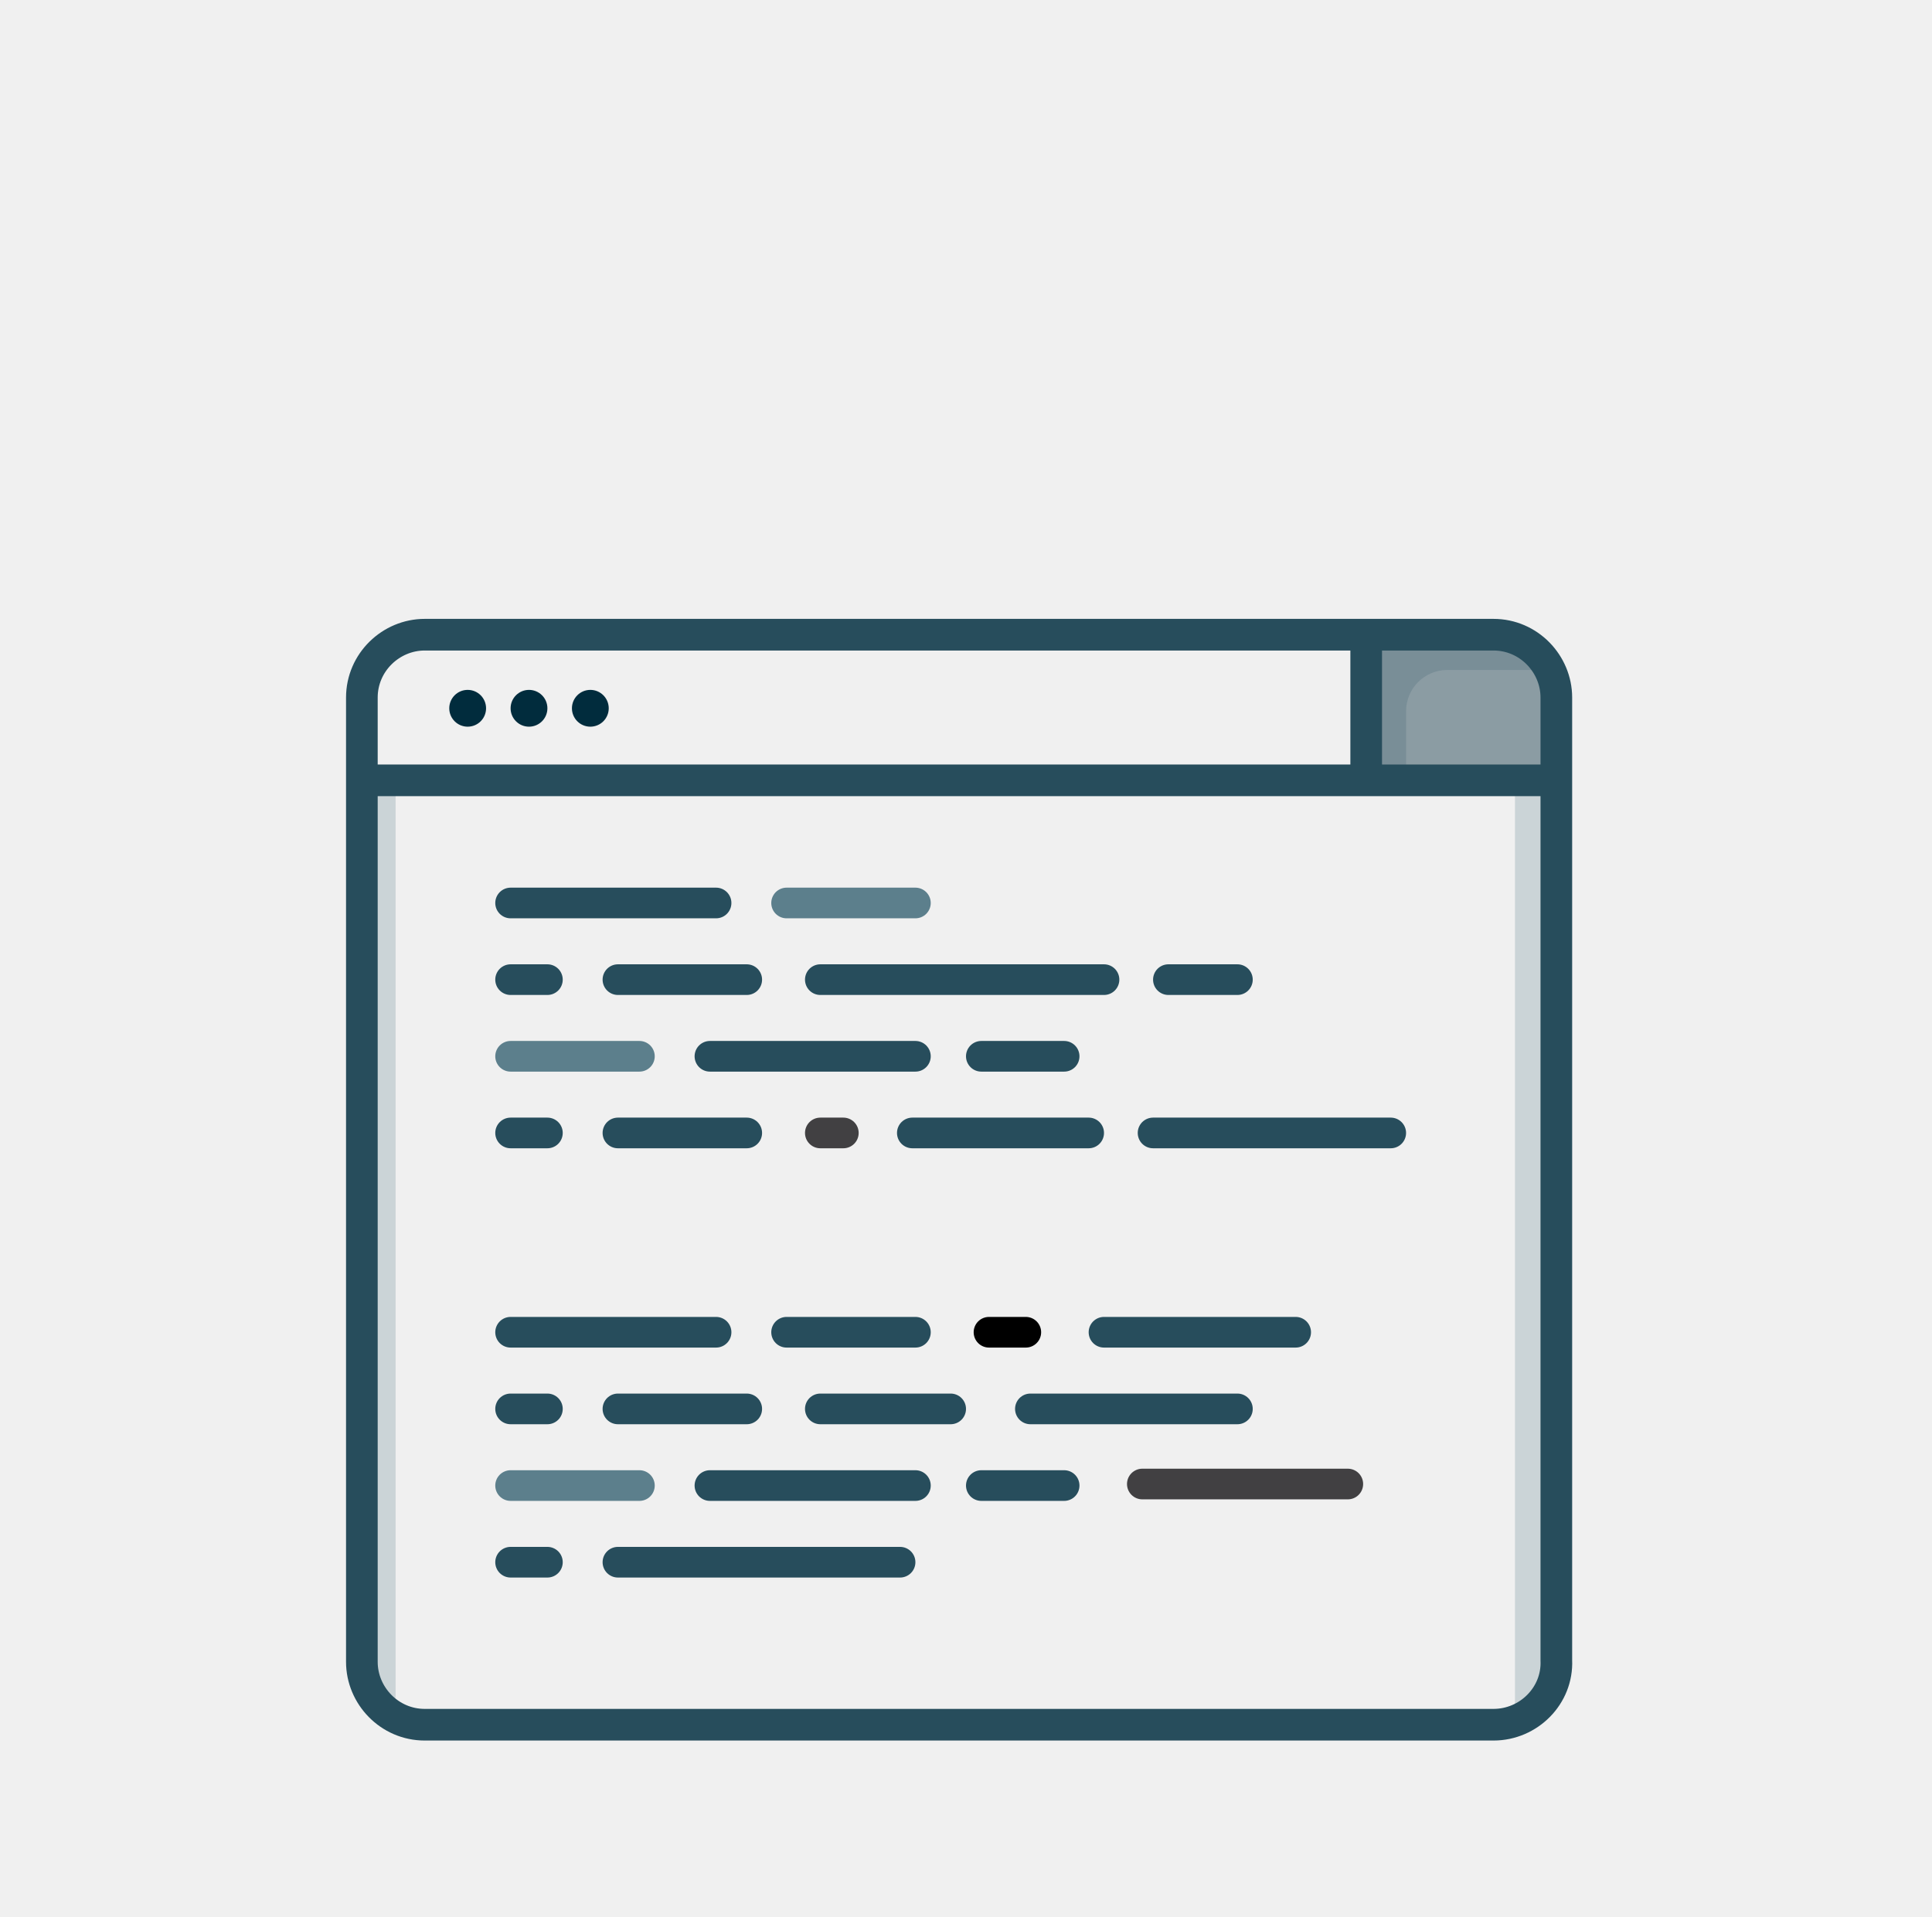
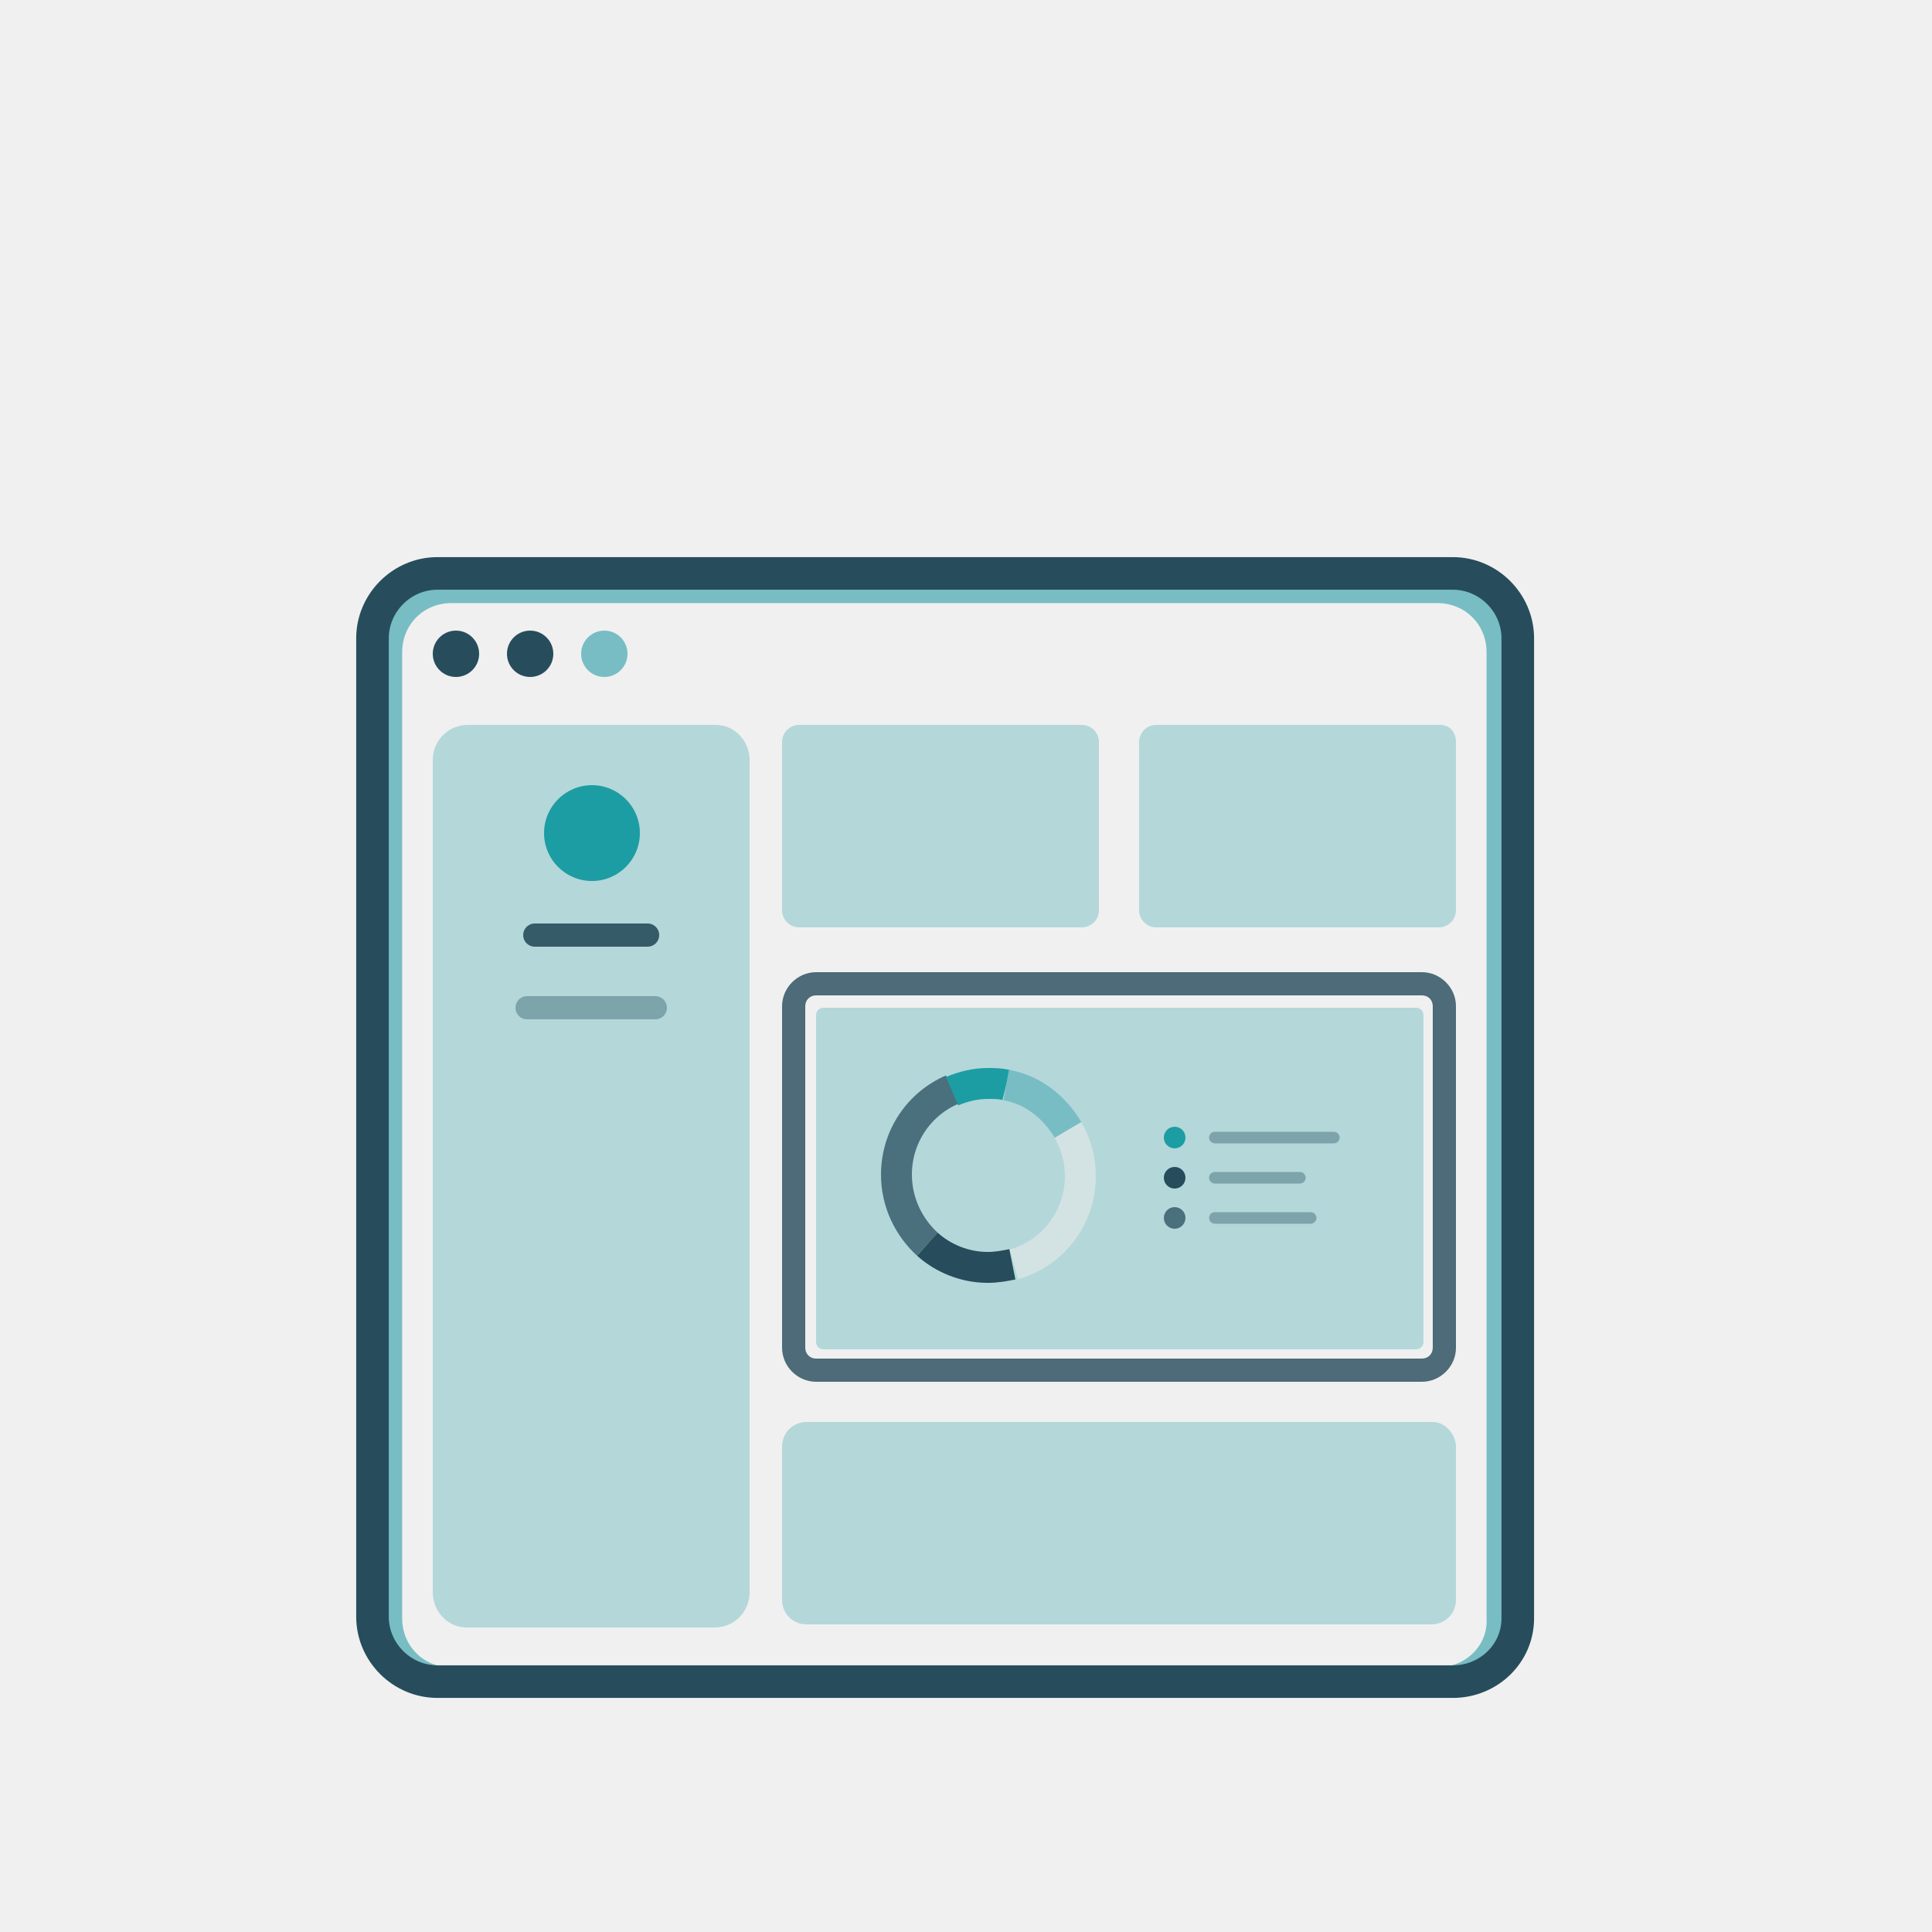
- <svg xmlns="http://www.w3.org/2000/svg" width="126" height="125" viewBox="0 0 126 125" fill="none">
-   <path opacity="0.5" d="M98.8 50.9H91.8C90.3 50.9 89.1 49.7 89.1 48.2V44.1C89.1 42.6 90.3 41.4 91.8 41.4H98.8C100.3 41.4 101.5 42.6 101.5 44.1V48.2C101.6 49.7 100.3 50.9 98.8 50.9Z" fill="#012C3D" />
-   <path opacity="0.25" d="M99.8 51.9V111.6" stroke="#5C7F8C" stroke-width="2" stroke-miterlimit="10" stroke-linecap="round" />
-   <path opacity="0.25" d="M24.8 50.9V110.6" stroke="#5C7F8C" stroke-width="2" stroke-miterlimit="10" stroke-linecap="round" />
-   <path opacity="0.2" d="M101.4 51.2H94.4C92.9 51.2 91.7 52 91.7 50.5V46.4C91.7 44.9 92.9 43.7 94.4 43.7H101.4C102.9 43.7 102.1 44.9 102.1 46.4V49.5C102.2 51 102.9 51.2 101.4 51.2Z" fill="#D1D3D4" />
-   <path d="M97.4 112.5H27.7C25.4 112.5 23.6 110.6 23.6 108.4V50.9V45.5C23.6 43.2 25.5 41.4 27.7 41.4H97.4C99.7 41.4 101.5 43.3 101.5 45.5V108.3C101.6 110.6 99.7 112.5 97.4 112.5Z" stroke="#274D5C" stroke-width="2.064" stroke-miterlimit="10" />
-   <path d="M101.6 50.9H23.6" stroke="#274D5C" stroke-width="2.064" stroke-miterlimit="10" />
-   <path d="M89.1 41.4V50.9" stroke="#274D5C" stroke-width="2.064" stroke-miterlimit="10" />
-   <path d="M30.5 47.4C31.163 47.4 31.7 46.863 31.7 46.2C31.7 45.537 31.163 45 30.5 45C29.837 45 29.3 45.537 29.3 46.2C29.3 46.863 29.837 47.4 30.5 47.4Z" fill="#012C3D" />
-   <path d="M34.5 47.4C35.163 47.4 35.7 46.863 35.7 46.2C35.7 45.537 35.163 45 34.5 45C33.837 45 33.3 45.537 33.3 46.2C33.3 46.863 33.837 47.4 34.5 47.4Z" fill="#012C3D" />
-   <path d="M38.5 47.4C39.163 47.4 39.7 46.863 39.7 46.2C39.7 45.537 39.163 45 38.5 45C37.837 45 37.3 45.537 37.3 46.2C37.3 46.863 37.837 47.4 38.5 47.4Z" fill="#012C3D" />
-   <path d="M33.3 58.9H46.7" stroke="#274D5C" stroke-width="2" stroke-miterlimit="10" stroke-linecap="round" />
-   <path d="M51.3 58.9H59.7" stroke="#5C7F8C" stroke-width="2" stroke-miterlimit="10" stroke-linecap="round" />
-   <path d="M33.3 63.9H35.7" stroke="#274D5C" stroke-width="2" stroke-miterlimit="10" stroke-linecap="round" />
-   <path d="M40.3 63.9H48.7" stroke="#274D5C" stroke-width="2" stroke-miterlimit="10" stroke-linecap="round" />
-   <path d="M53.5 63.9H72" stroke="#274D5C" stroke-width="2" stroke-miterlimit="10" stroke-linecap="round" />
-   <path d="M76.2 63.9H80.7" stroke="#274D5C" stroke-width="2" stroke-miterlimit="10" stroke-linecap="round" />
-   <path d="M33.3 68.9H41.7" stroke="#5C7F8C" stroke-width="2" stroke-miterlimit="10" stroke-linecap="round" />
-   <path d="M46.3 68.9H59.7" stroke="#274D5C" stroke-width="2" stroke-miterlimit="10" stroke-linecap="round" />
-   <path d="M64 68.9H69.4" stroke="#274D5C" stroke-width="2" stroke-miterlimit="10" stroke-linecap="round" />
-   <path d="M33.3 73.9H35.7" stroke="#274D5C" stroke-width="2" stroke-miterlimit="10" stroke-linecap="round" />
-   <path d="M40.3 73.9H48.7" stroke="#274D5C" stroke-width="2" stroke-miterlimit="10" stroke-linecap="round" />
-   <path d="M53.5 73.9H55" stroke="#414042" stroke-width="2" stroke-miterlimit="10" stroke-linecap="round" />
-   <path d="M59.5 73.9H71" stroke="#274D5C" stroke-width="2" stroke-miterlimit="10" stroke-linecap="round" />
-   <path d="M75.2 73.9H90.7" stroke="#274D5C" stroke-width="2" stroke-miterlimit="10" stroke-linecap="round" />
-   <path d="M33.3 86.9H46.7" stroke="#274D5C" stroke-width="2" stroke-miterlimit="10" stroke-linecap="round" />
-   <path d="M51.3 86.9H59.7" stroke="#274D5C" stroke-width="2" stroke-miterlimit="10" stroke-linecap="round" />
-   <path d="M33.3 91.9H35.7" stroke="#274D5C" stroke-width="2" stroke-miterlimit="10" stroke-linecap="round" />
-   <path d="M40.3 91.9H48.7" stroke="#274D5C" stroke-width="2" stroke-miterlimit="10" stroke-linecap="round" />
-   <path d="M53.5 91.9H62" stroke="#274D5C" stroke-width="2" stroke-miterlimit="10" stroke-linecap="round" />
-   <path d="M67.2 91.9H80.7" stroke="#274D5C" stroke-width="2" stroke-miterlimit="10" stroke-linecap="round" />
-   <path d="M33.3 96.9H41.7" stroke="#5C7F8C" stroke-width="2" stroke-miterlimit="10" stroke-linecap="round" />
-   <path d="M46.3 96.9H59.7" stroke="#274D5C" stroke-width="2" stroke-miterlimit="10" stroke-linecap="round" />
-   <path d="M64 96.9H69.4" stroke="#274D5C" stroke-width="2" stroke-miterlimit="10" stroke-linecap="round" />
-   <path d="M33.3 101.9H35.7" stroke="#274D5C" stroke-width="2" stroke-miterlimit="10" stroke-linecap="round" />
-   <path d="M40.3 101.9H58.7" stroke="#274D5C" stroke-width="2" stroke-miterlimit="10" stroke-linecap="round" />
-   <path d="M64.5 86.9H66.9" stroke="black" stroke-width="2" stroke-miterlimit="10" stroke-linecap="round" />
-   <path d="M72 86.9H84.5" stroke="#274D5C" stroke-width="2" stroke-miterlimit="10" stroke-linecap="round" />
-   <path d="M74.5 96.8H87.9" stroke="#414042" stroke-width="2" stroke-miterlimit="10" stroke-linecap="round" />
+ <svg xmlns="http://www.w3.org/2000/svg" width="125" height="125" viewBox="0 0 125 125" fill="none">
+   <g clip-path="url(#clip0)">
+     <path d="M93 108.8H29.2C26.9 108.8 25.1 107 25.1 104.7V42.2C25.1 39.9 26.9 38.1 29.2 38.1H93C95.3 38.1 97.1 39.9 97.1 42.2V104.7C97.2 107 95.3 108.8 93 108.8Z" stroke="#78BDC4" stroke-width="1.839" stroke-miterlimit="10" />
+     <path d="M94 108.8H28.3C26 108.8 24.1 106.9 24.1 104.6V41.3C24.1 39 26 37.1 28.3 37.1H94C96.3 37.1 98.2 39 98.2 41.3V104.7C98.2 107 96.3 108.8 94 108.8Z" stroke="#274D5C" stroke-width="2.109" stroke-miterlimit="10" />
+     <path d="M29.5 43.8C30.328 43.8 31 43.128 31 42.3C31 41.472 30.328 40.8 29.5 40.8C28.672 40.8 28 41.472 28 42.3C28 43.128 28.672 43.8 29.5 43.8Z" fill="#274D5C" />
+     <path d="M34.3 43.8C35.128 43.8 35.8 43.128 35.8 42.3C35.8 41.472 35.128 40.8 34.3 40.8C33.471 40.8 32.8 41.472 32.8 42.3C32.8 43.128 33.471 43.8 34.3 43.8Z" fill="#274D5C" />
+     <path d="M39.1 43.8C39.928 43.8 40.6 43.128 40.6 42.3C40.6 41.472 39.928 40.8 39.1 40.8C38.272 40.8 37.6 41.472 37.6 42.3C37.6 43.128 38.272 43.8 39.1 43.8Z" fill="#78BDC4" />
+     <path opacity="0.5" d="M48.5 49.2V103C48.5 104.3 47.5 105.3 46.2 105.3H30.2C29 105.3 28 104.3 28 103V49.2C28 47.9 29 46.9 30.3 46.9H46.3C47.5 46.9 48.5 47.9 48.5 49.2Z" fill="#78BDC4" />
+     <path d="M38.3 57C40.012 57 41.4 55.612 41.4 53.9C41.4 52.188 40.012 50.8 38.3 50.8C36.588 50.8 35.2 52.188 35.2 53.9C35.2 55.612 36.588 57 38.3 57Z" fill="#1C9DA3" />
+     <path opacity="0.5" d="M71.1 48V58.9C71.1 59.5 70.6 60 70 60H51.7C51.1 60 50.6 59.5 50.6 58.9V48C50.6 47.4 51.1 46.9 51.7 46.9H70C70.6 46.9 71.1 47.4 71.1 48Z" fill="#78BDC4" />
+     <path opacity="0.5" d="M94.2 48V58.9C94.2 59.5 93.7 60 93.1 60H74.8C74.2 60 73.7 59.5 73.7 58.9V48C73.7 47.4 74.2 46.9 74.8 46.9H93.2C93.8 46.9 94.2 47.4 94.2 48Z" fill="#78BDC4" />
+     <path opacity="0.5" d="M94.2 93.6V103.5C94.2 104.4 93.5 105.1 92.6 105.1H52.2C51.3 105.1 50.6 104.4 50.6 103.5V93.6C50.6 92.7 51.3 92 52.2 92H92.7C93.5 92 94.2 92.8 94.2 93.6Z" fill="#78BDC4" />
+     <g opacity="0.9">
+       <path opacity="0.9" d="M92 64.4C92.4 64.4 92.7 64.7 92.7 65.1V87.2C92.7 87.6 92.4 87.9 92 87.9H52.8C52.4 87.9 52.1 87.6 52.1 87.2V65.1C52.1 64.7 52.4 64.4 52.8 64.4H92V64.4ZM92 62.9H52.8C51.6 62.9 50.6 63.9 50.6 65.1V87.2C50.6 88.4 51.6 89.4 52.8 89.4H92C93.2 89.4 94.2 88.4 94.2 87.2V65.1C94.2 63.9 93.2 62.9 92 62.9Z" fill="#274D5C" />
+     </g>
+     <path opacity="0.5" d="M92.1 65.7V86.8C92.1 87.1 91.9 87.3 91.6 87.3H53.3C53 87.3 52.8 87.1 52.8 86.8V65.7C52.8 65.4 53 65.2 53.3 65.2H91.6C91.9 65.2 92.1 65.4 92.1 65.7Z" fill="#78BDC4" />
+     <path opacity="0.3" d="M78.6 73.6H86.3" stroke="#012C3D" stroke-width="0.75" stroke-miterlimit="10" stroke-linecap="round" />
+     <path opacity="0.3" d="M78.6 76.2H84.1" stroke="#012C3D" stroke-width="0.75" stroke-miterlimit="10" stroke-linecap="round" />
+     <path opacity="0.3" d="M78.6 78.8H84.8" stroke="#012C3D" stroke-width="0.75" stroke-miterlimit="10" stroke-linecap="round" />
+     <path opacity="0.6" d="M60 80.5C58.8 79.4 58 77.8 58 76C58 73.5 59.5 71.4 61.6 70.5" stroke="#012C3D" stroke-width="2" stroke-miterlimit="10" />
+     <path d="M65.5 81.8C65 81.9 64.5 82 63.9 82C62.4 82 61 81.4 60 80.5" stroke="#274D5C" stroke-width="2" stroke-miterlimit="10" />
+     <path d="M69.1 73.1C69.6 74 69.9 75 69.9 76.1C69.9 78.8 68.1 81.1 65.6 81.8" stroke="#D3E3E3" stroke-width="2" stroke-miterlimit="10" />
+     <path d="M61.6 70.6C62.3 70.3 63.1 70.1 63.9 70.1C64.3 70.1 64.7 70.1 65.1 70.2" stroke="#1C9DA3" stroke-width="2" stroke-miterlimit="10" />
+     <path d="M65.1 70.2C66.8 70.5 68.2 71.6 69.1 73.1" stroke="#78BDC4" stroke-width="2" stroke-miterlimit="10" />
+     <path d="M76 74.3C76.386 74.3 76.7 73.987 76.7 73.6C76.7 73.213 76.386 72.9 76 72.9C75.613 72.9 75.3 73.213 75.3 73.6C75.3 73.987 75.613 74.3 76 74.3Z" fill="#1C9DA3" />
+     <path d="M76 76.9C76.386 76.9 76.7 76.587 76.7 76.2C76.7 75.813 76.386 75.5 76 75.5C75.613 75.5 75.3 75.813 75.3 76.2C75.3 76.587 75.613 76.9 76 76.9Z" fill="#274D5C" />
+     <path opacity="0.6" d="M76 79.5C76.386 79.5 76.7 79.187 76.7 78.8C76.7 78.413 76.386 78.1 76 78.1C75.613 78.1 75.3 78.413 75.3 78.8C75.3 79.187 75.613 79.5 76 79.5Z" fill="#012C3D" />
+     <path opacity="0.9" d="M34.6 60.5H41.9" stroke="#274D5C" stroke-width="1.5" stroke-miterlimit="10" stroke-linecap="round" />
+     <path opacity="0.3" d="M34.1 65.2H42.4" stroke="#012C3D" stroke-width="1.5" stroke-miterlimit="10" stroke-linecap="round" />
+   </g>
+   <defs>
+     <clipPath id="clip0">
+       <rect x="23" y="36" width="76.3" height="73.9" fill="white" />
+     </clipPath>
+   </defs>
</svg>
